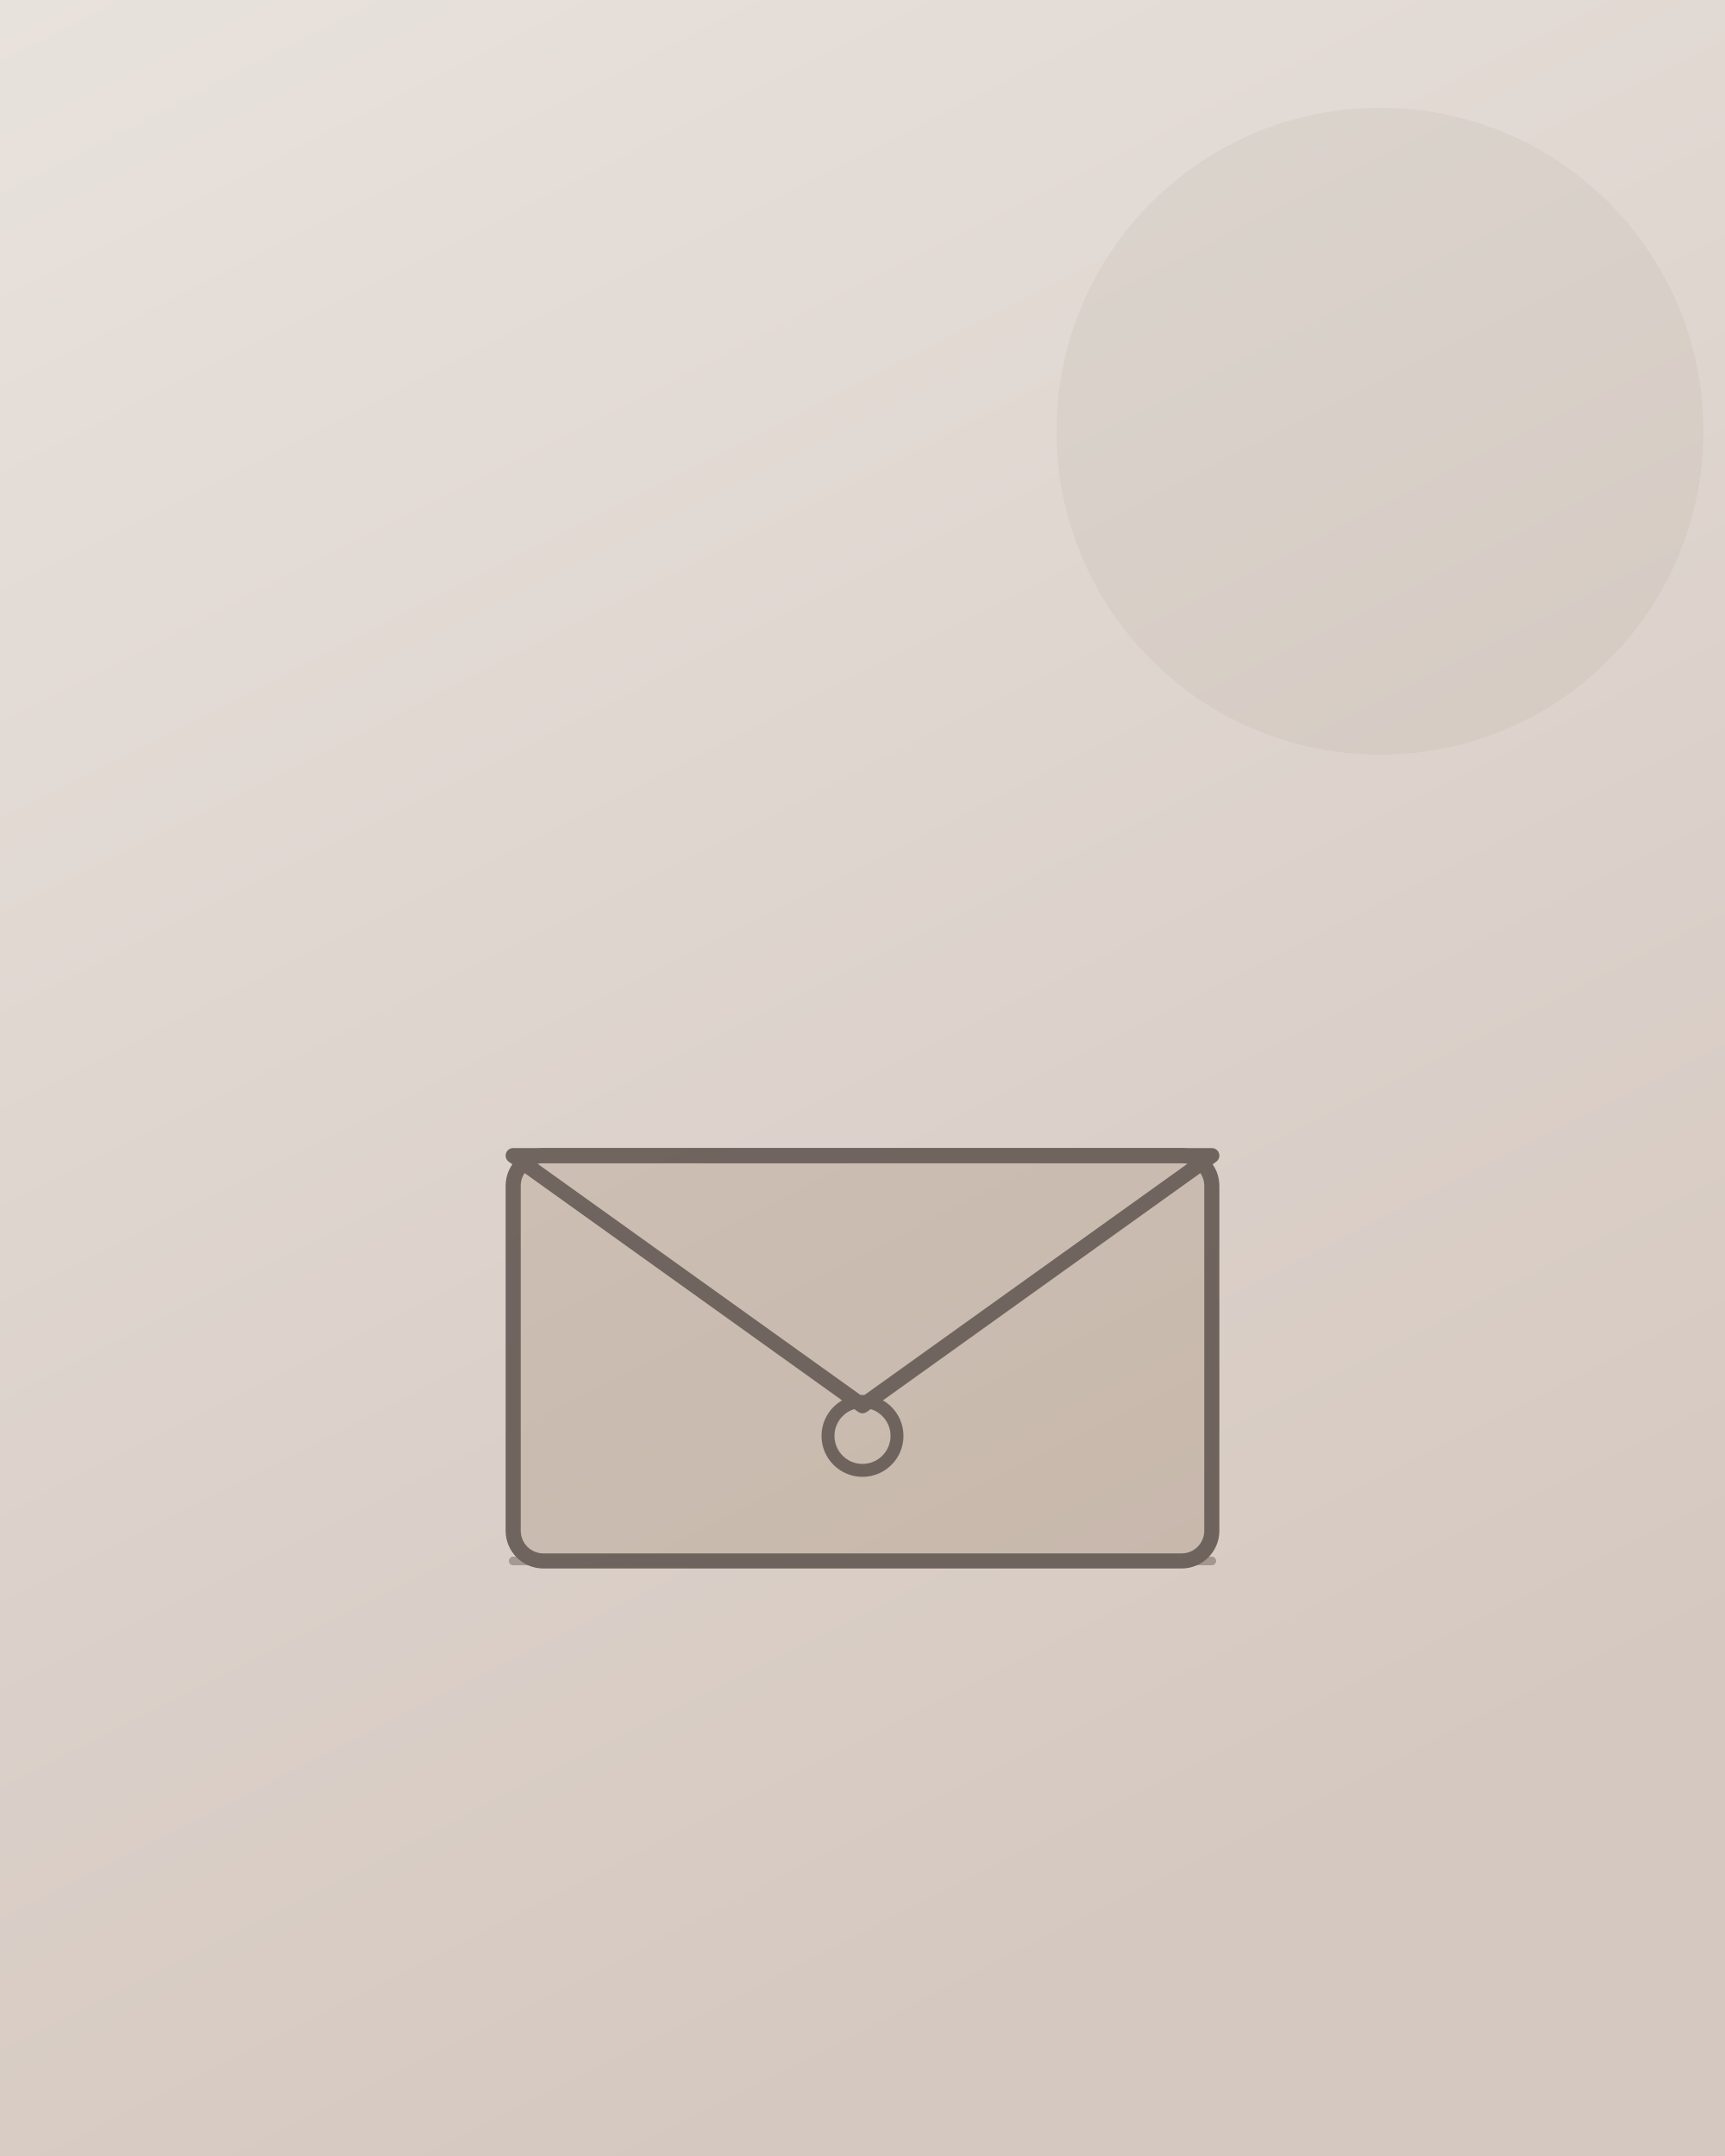
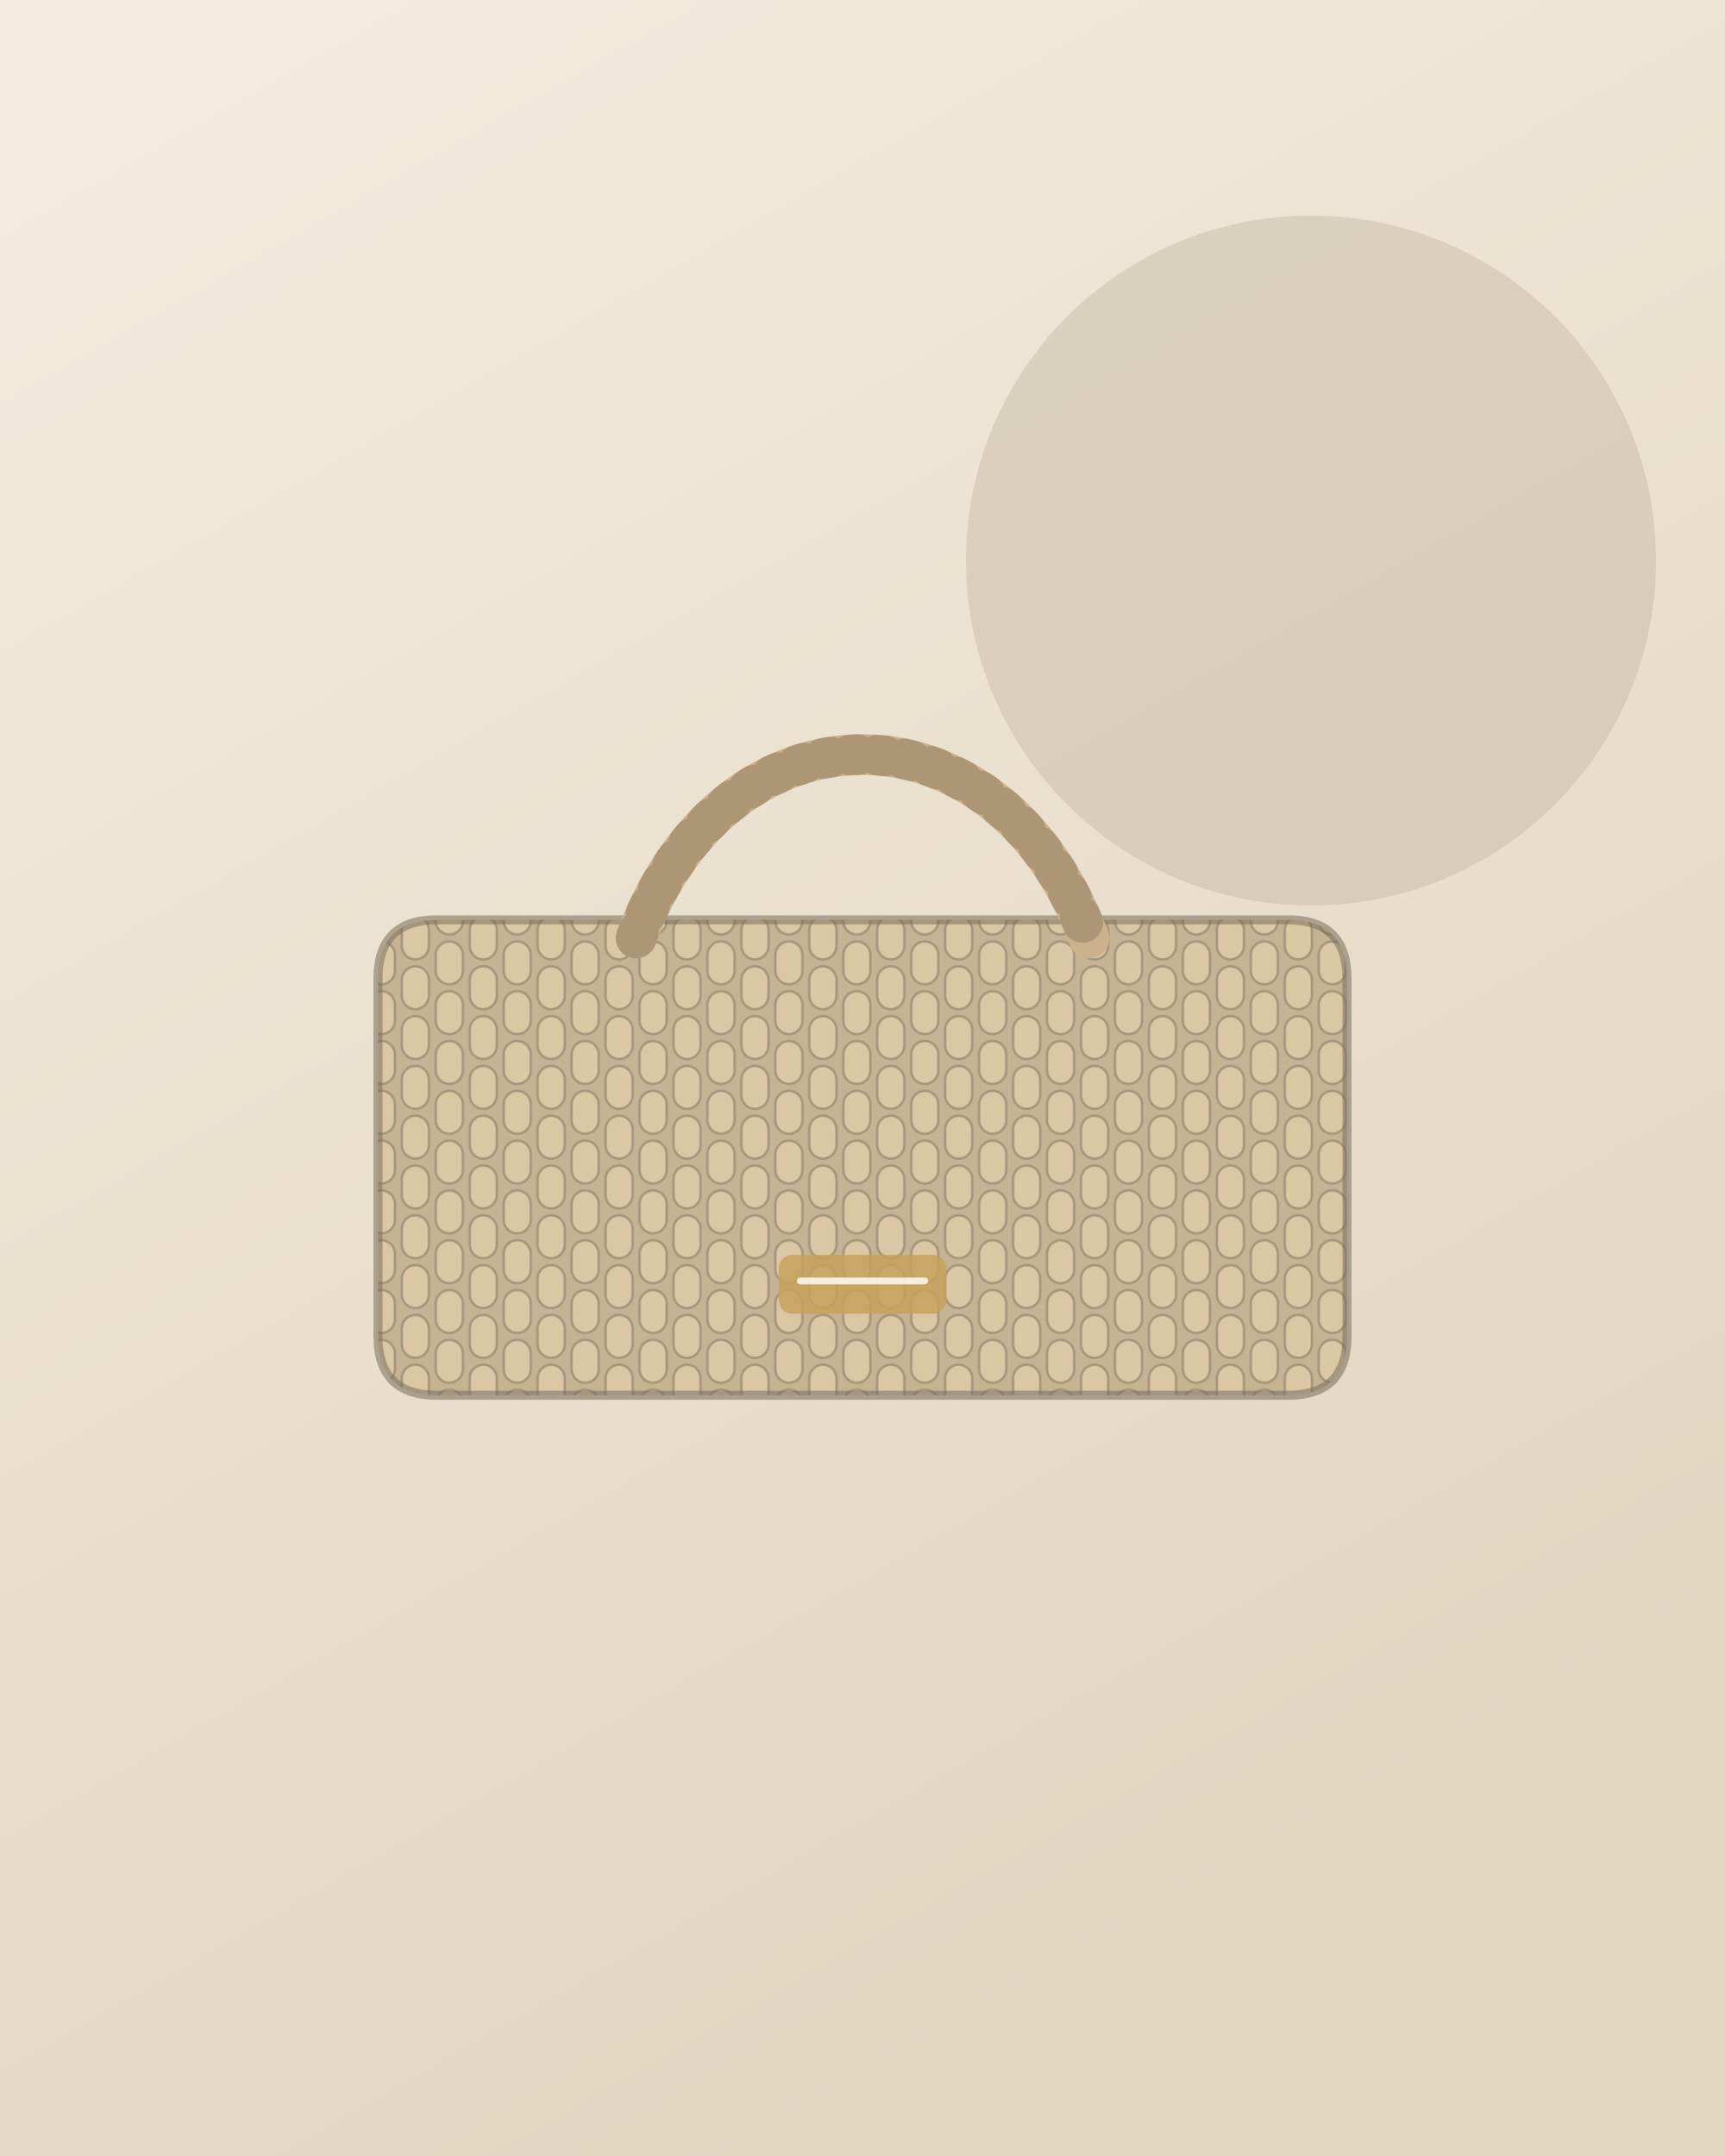
- <svg xmlns="http://www.w3.org/2000/svg" viewBox="0 0 800 1000" role="img" aria-label="Product photo placeholder">
+ <svg xmlns="http://www.w3.org/2000/svg" viewBox="0 0 800 1000" role="img" aria-label="Sand rope clutch">
  <defs>
-     <linearGradient id="bg" x1="0" y1="0" x2="0.4" y2="1">
-       <stop offset="0" stop-color="#e8e2dd" />
-       <stop offset="1" stop-color="#d5c8c0" />
+     <linearGradient id="bg" x1="0" y1="0" x2="0.45" y2="1">
+       <stop offset="0" stop-color="#f3ecdf" />
+       <stop offset="1" stop-color="#e3d6bf" />
    </linearGradient>
+     <pattern id="knit" width="30" height="22" patternUnits="userSpaceOnUse">
+       <rect width="30" height="22" fill="#c6b394" />
+       <g fill="#dcc7a5" stroke="#a7977d" stroke-width="1.1">
+         <rect x="1.5" y="1.5" width="12" height="19" rx="6" />
+         <rect x="16.5" y="-9.5" width="12" height="19" rx="6" />
+         <rect x="16.5" y="12.5" width="12" height="19" rx="6" />
+       </g>
+     </pattern>
+     <clipPath id="body">
+       <path d="M212 542 L588 542 Q614 542 614 568 L614 726 Q614 752 588 752 L212 752 Q186 752 186 726 L186 568 Q186 542 212 542 Z" />
+     </clipPath>
  </defs>
  <rect width="800" height="1000" fill="url(#bg)" />
-   <circle cx="640" cy="200" r="150" fill="#453a34" opacity="0.05" />
-   <g fill="none" stroke="#453a34" stroke-width="7" stroke-linecap="round" stroke-linejoin="round" opacity="0.72">
-     <rect x="238" y="536" width="324" height="188" rx="14" fill="#8a6a4d" fill-opacity="0.28" />
-     <path d="M238 536 L562 536 L400 652 Z" />
-     <circle cx="400" cy="666" r="16" stroke-width="6" />
-     <path d="M238 724 L562 724" stroke-width="4" opacity="0.5" />
+   <circle cx="608" cy="260" r="160" fill="#c3b8a4" opacity="0.45" />
+   <g transform="translate(400 560) scale(1.05) translate(-400 -560) translate(0 -109)">
+     <g clip-path="url(#body)">
+       <rect x="-200" y="-200" width="1200" height="1400" fill="url(#knit)" />
+     </g>
+     <path d="M212 542 L588 542 Q614 542 614 568 L614 726 Q614 752 588 752 L212 752 Q186 752 186 726 L186 568 Q186 542 212 542 Z" fill="none" stroke="#796d5b" stroke-width="4" stroke-linejoin="round" opacity="0.55" />
+     <path d="M300 550 C340 442 460 442 500 550" fill="none" stroke="#cbb28c" stroke-width="18" stroke-linecap="round" />
+     <path d="M300 550 C340 442 460 442 500 550" fill="none" stroke="#928065" stroke-width="18" stroke-linecap="round" stroke-dasharray="3 9" opacity="0.55" />
+     <rect x="363" y="690" width="74" height="26" rx="6" fill="#c6a25c" opacity="0.85" />
+     <rect x="371" y="700" width="58" height="3" rx="1.5" fill="#fdfaf3" opacity="0.85" />
  </g>
</svg>
